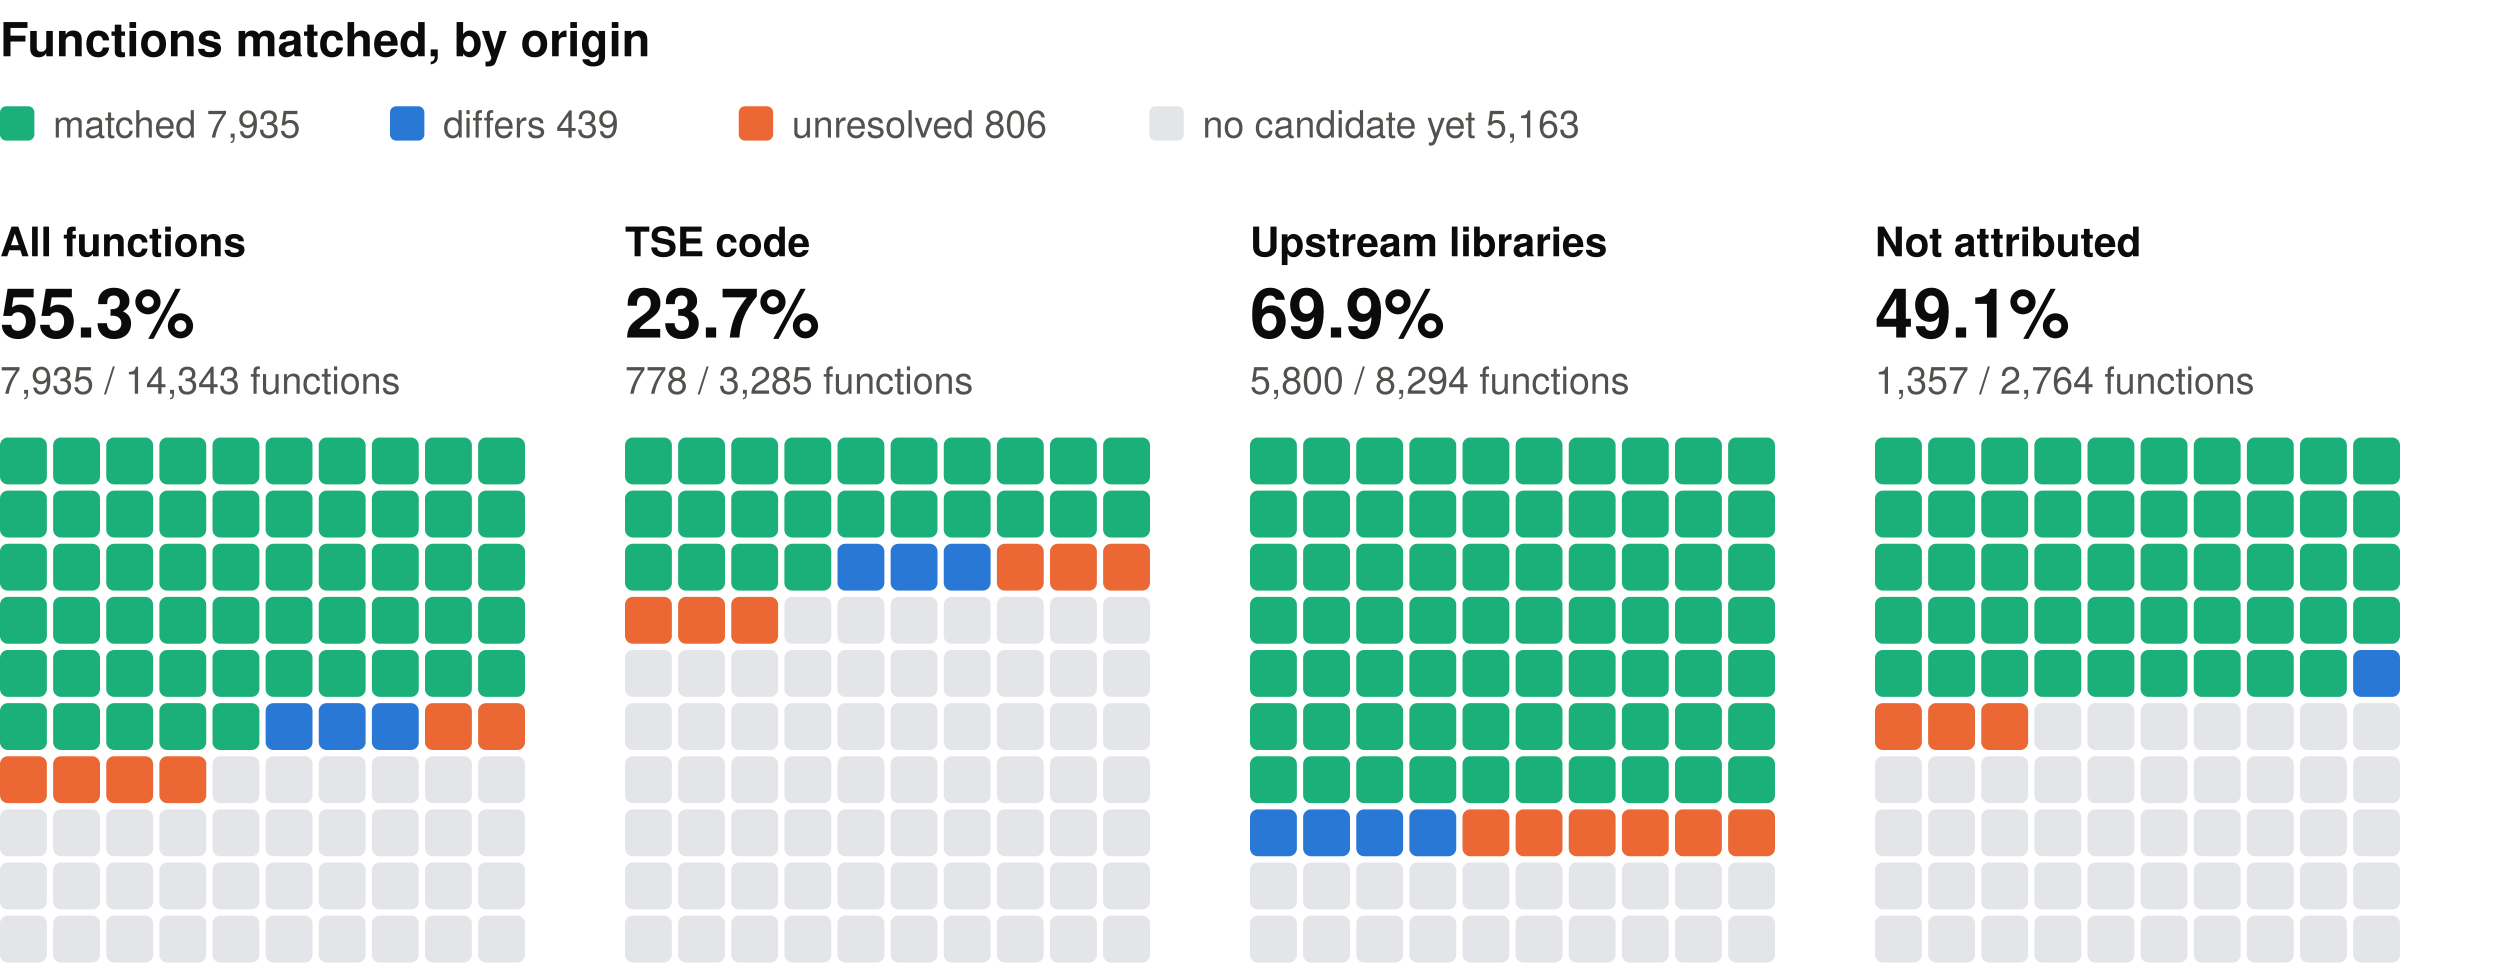
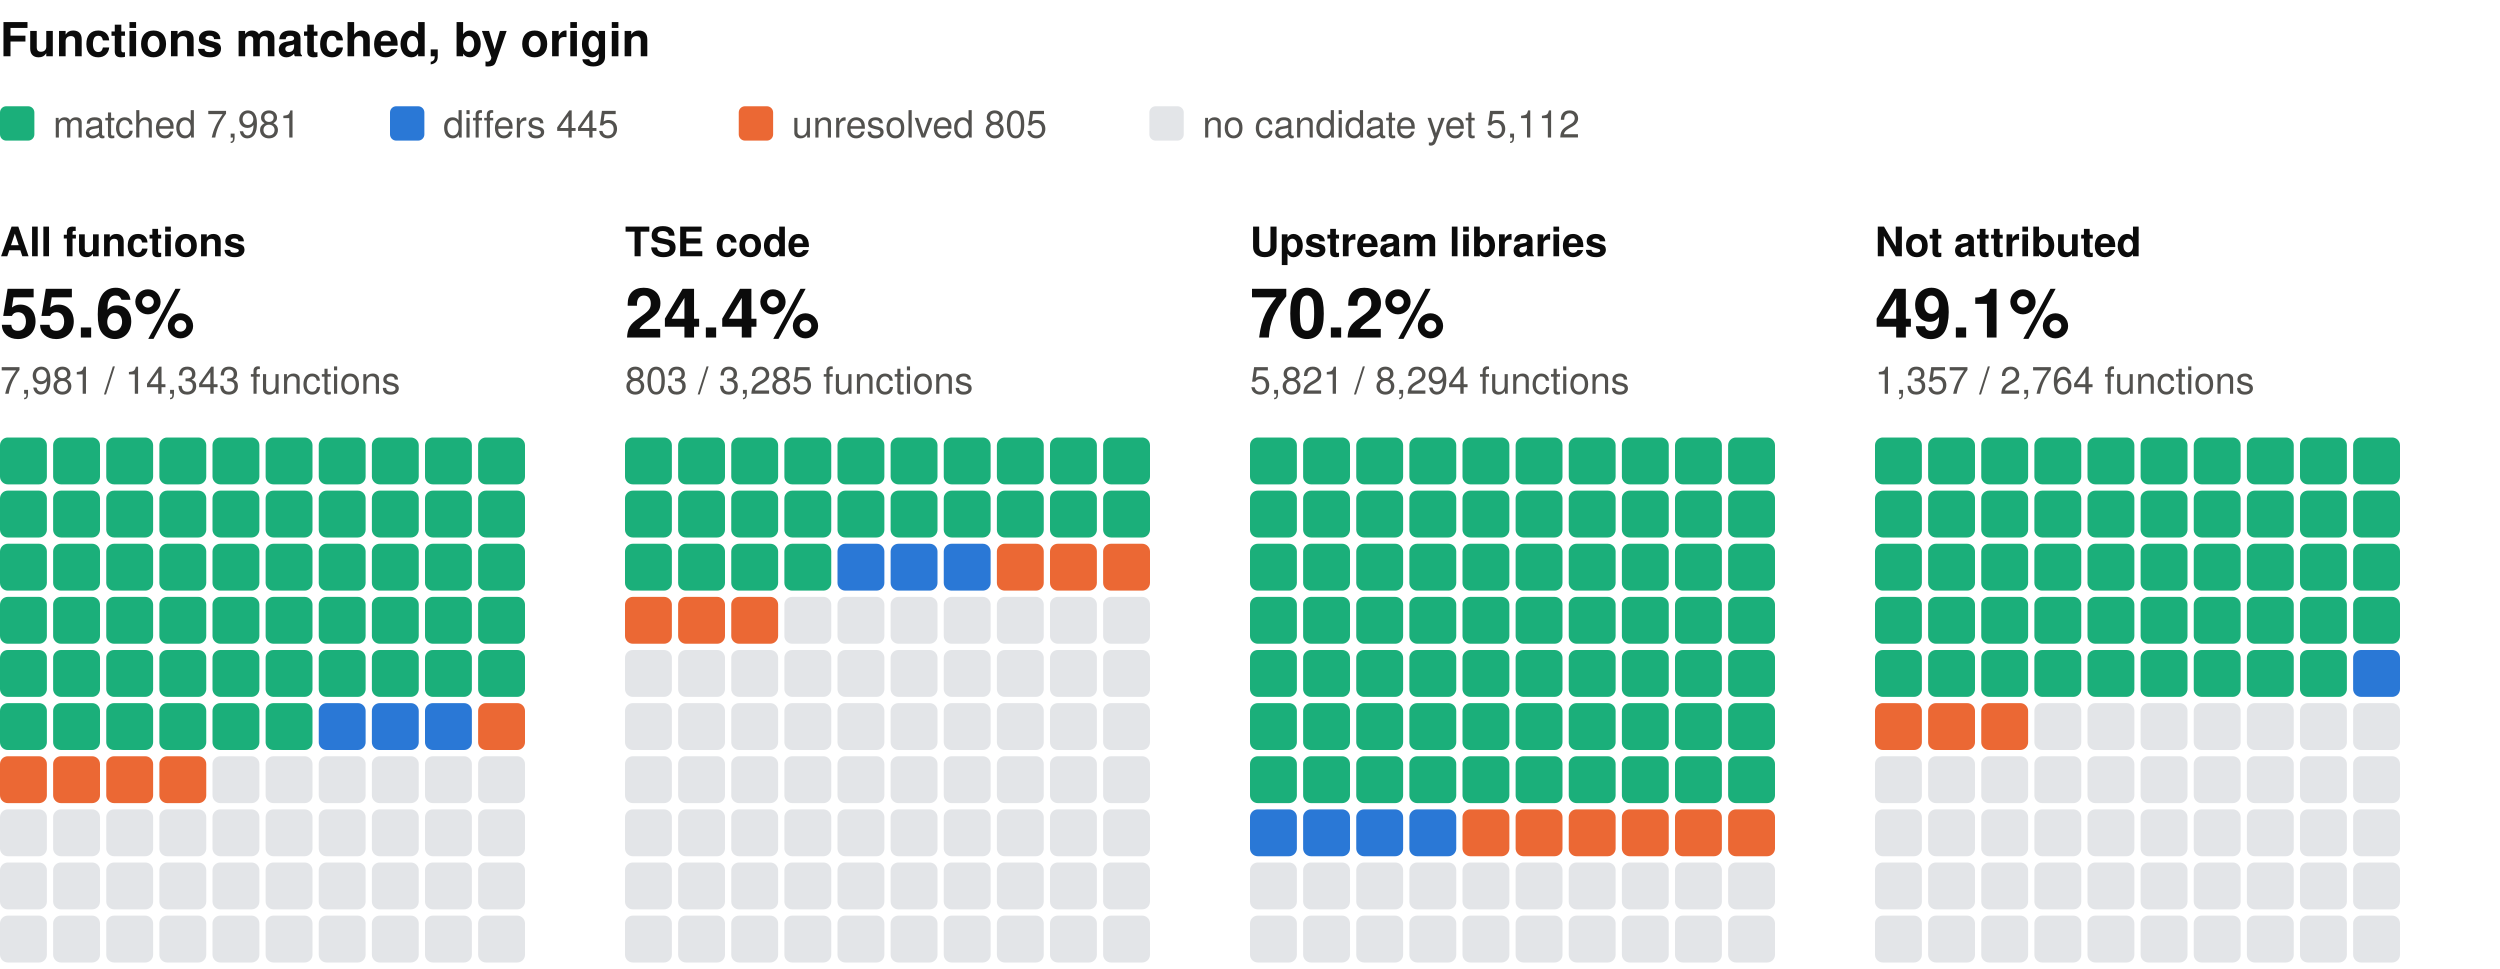
<svg xmlns="http://www.w3.org/2000/svg" width="800" height="310" viewBox="0 0 800 310" role="img" aria-label="Functions matched, by origin: one square per percent, coloured by verdict" font-family="system-ui, -apple-system, 'Segoe UI', Helvetica, Arial, sans-serif">
  <text x="0" y="18" font-size="15" fill="#0b0b0b" font-weight="600">Functions matched, by origin</text>
  <rect x="0" y="34" width="11" height="11" rx="2" fill="#1baf7a" />
-   <text x="17" y="44" font-size="12" fill="#52514e">matched 7,935</text>
+   <text x="17" y="44" font-size="12" fill="#52514e">matched 7,981</text>
  <rect x="124.8" y="34" width="11" height="11" rx="2" fill="#2a78d6" />
-   <text x="141.8" y="44" font-size="12" fill="#52514e">differs 439</text>
+   <text x="141.8" y="44" font-size="12" fill="#52514e">differs 445</text>
  <rect x="236.4" y="34" width="11" height="11" rx="2" fill="#eb6834" />
-   <text x="253.4" y="44" font-size="12" fill="#52514e">unresolved 806</text>
+   <text x="253.4" y="44" font-size="12" fill="#52514e">unresolved 805</text>
  <rect x="367.8" y="34" width="11" height="11" rx="2" fill="#e3e5e8" />
-   <text x="384.8" y="44" font-size="12" fill="#52514e">no candidate yet 5,163</text>
+   <text x="384.8" y="44" font-size="12" fill="#52514e">no candidate yet 5,112</text>
  <text x="0" y="82" font-size="13" fill="#0b0b0b" font-weight="600">All functions</text>
-   <text x="0" y="108" font-size="22" fill="#0b0b0b" font-weight="600">55.3%</text>
-   <text x="0" y="126" font-size="12" fill="#52514e">7,935 / 14,343 functions</text>
+   <text x="0" y="108" font-size="22" fill="#0b0b0b" font-weight="600">55.6%</text>
+   <text x="0" y="126" font-size="12" fill="#52514e">7,981 / 14,343 functions</text>
  <rect x="0" y="140" width="15" height="15" rx="2.5" fill="#1baf7a" />
  <rect x="17" y="140" width="15" height="15" rx="2.5" fill="#1baf7a" />
  <rect x="34" y="140" width="15" height="15" rx="2.5" fill="#1baf7a" />
  <rect x="51" y="140" width="15" height="15" rx="2.5" fill="#1baf7a" />
  <rect x="68" y="140" width="15" height="15" rx="2.5" fill="#1baf7a" />
  <rect x="85" y="140" width="15" height="15" rx="2.5" fill="#1baf7a" />
  <rect x="102" y="140" width="15" height="15" rx="2.5" fill="#1baf7a" />
  <rect x="119" y="140" width="15" height="15" rx="2.5" fill="#1baf7a" />
  <rect x="136" y="140" width="15" height="15" rx="2.5" fill="#1baf7a" />
  <rect x="153" y="140" width="15" height="15" rx="2.5" fill="#1baf7a" />
  <rect x="0" y="157" width="15" height="15" rx="2.5" fill="#1baf7a" />
  <rect x="17" y="157" width="15" height="15" rx="2.5" fill="#1baf7a" />
  <rect x="34" y="157" width="15" height="15" rx="2.5" fill="#1baf7a" />
  <rect x="51" y="157" width="15" height="15" rx="2.5" fill="#1baf7a" />
  <rect x="68" y="157" width="15" height="15" rx="2.5" fill="#1baf7a" />
  <rect x="85" y="157" width="15" height="15" rx="2.5" fill="#1baf7a" />
  <rect x="102" y="157" width="15" height="15" rx="2.5" fill="#1baf7a" />
  <rect x="119" y="157" width="15" height="15" rx="2.5" fill="#1baf7a" />
  <rect x="136" y="157" width="15" height="15" rx="2.5" fill="#1baf7a" />
  <rect x="153" y="157" width="15" height="15" rx="2.5" fill="#1baf7a" />
  <rect x="0" y="174" width="15" height="15" rx="2.5" fill="#1baf7a" />
  <rect x="17" y="174" width="15" height="15" rx="2.5" fill="#1baf7a" />
  <rect x="34" y="174" width="15" height="15" rx="2.5" fill="#1baf7a" />
  <rect x="51" y="174" width="15" height="15" rx="2.5" fill="#1baf7a" />
  <rect x="68" y="174" width="15" height="15" rx="2.5" fill="#1baf7a" />
  <rect x="85" y="174" width="15" height="15" rx="2.5" fill="#1baf7a" />
  <rect x="102" y="174" width="15" height="15" rx="2.5" fill="#1baf7a" />
  <rect x="119" y="174" width="15" height="15" rx="2.5" fill="#1baf7a" />
  <rect x="136" y="174" width="15" height="15" rx="2.5" fill="#1baf7a" />
  <rect x="153" y="174" width="15" height="15" rx="2.5" fill="#1baf7a" />
  <rect x="0" y="191" width="15" height="15" rx="2.5" fill="#1baf7a" />
  <rect x="17" y="191" width="15" height="15" rx="2.5" fill="#1baf7a" />
  <rect x="34" y="191" width="15" height="15" rx="2.5" fill="#1baf7a" />
  <rect x="51" y="191" width="15" height="15" rx="2.5" fill="#1baf7a" />
  <rect x="68" y="191" width="15" height="15" rx="2.5" fill="#1baf7a" />
  <rect x="85" y="191" width="15" height="15" rx="2.5" fill="#1baf7a" />
  <rect x="102" y="191" width="15" height="15" rx="2.5" fill="#1baf7a" />
  <rect x="119" y="191" width="15" height="15" rx="2.5" fill="#1baf7a" />
  <rect x="136" y="191" width="15" height="15" rx="2.5" fill="#1baf7a" />
  <rect x="153" y="191" width="15" height="15" rx="2.5" fill="#1baf7a" />
  <rect x="0" y="208" width="15" height="15" rx="2.5" fill="#1baf7a" />
  <rect x="17" y="208" width="15" height="15" rx="2.5" fill="#1baf7a" />
  <rect x="34" y="208" width="15" height="15" rx="2.5" fill="#1baf7a" />
  <rect x="51" y="208" width="15" height="15" rx="2.5" fill="#1baf7a" />
  <rect x="68" y="208" width="15" height="15" rx="2.5" fill="#1baf7a" />
  <rect x="85" y="208" width="15" height="15" rx="2.5" fill="#1baf7a" />
  <rect x="102" y="208" width="15" height="15" rx="2.5" fill="#1baf7a" />
  <rect x="119" y="208" width="15" height="15" rx="2.5" fill="#1baf7a" />
  <rect x="136" y="208" width="15" height="15" rx="2.5" fill="#1baf7a" />
  <rect x="153" y="208" width="15" height="15" rx="2.5" fill="#1baf7a" />
  <rect x="0" y="225" width="15" height="15" rx="2.5" fill="#1baf7a" />
  <rect x="17" y="225" width="15" height="15" rx="2.5" fill="#1baf7a" />
  <rect x="34" y="225" width="15" height="15" rx="2.5" fill="#1baf7a" />
  <rect x="51" y="225" width="15" height="15" rx="2.5" fill="#1baf7a" />
  <rect x="68" y="225" width="15" height="15" rx="2.5" fill="#1baf7a" />
-   <rect x="85" y="225" width="15" height="15" rx="2.5" fill="#2a78d6" />
+   <rect x="85" y="225" width="15" height="15" rx="2.5" fill="#1baf7a" />
  <rect x="102" y="225" width="15" height="15" rx="2.5" fill="#2a78d6" />
  <rect x="119" y="225" width="15" height="15" rx="2.5" fill="#2a78d6" />
-   <rect x="136" y="225" width="15" height="15" rx="2.5" fill="#eb6834" />
+   <rect x="136" y="225" width="15" height="15" rx="2.5" fill="#2a78d6" />
  <rect x="153" y="225" width="15" height="15" rx="2.5" fill="#eb6834" />
  <rect x="0" y="242" width="15" height="15" rx="2.5" fill="#eb6834" />
  <rect x="17" y="242" width="15" height="15" rx="2.5" fill="#eb6834" />
  <rect x="34" y="242" width="15" height="15" rx="2.5" fill="#eb6834" />
  <rect x="51" y="242" width="15" height="15" rx="2.5" fill="#eb6834" />
  <rect x="68" y="242" width="15" height="15" rx="2.5" fill="#e3e5e8" />
  <rect x="85" y="242" width="15" height="15" rx="2.5" fill="#e3e5e8" />
  <rect x="102" y="242" width="15" height="15" rx="2.5" fill="#e3e5e8" />
  <rect x="119" y="242" width="15" height="15" rx="2.5" fill="#e3e5e8" />
  <rect x="136" y="242" width="15" height="15" rx="2.5" fill="#e3e5e8" />
  <rect x="153" y="242" width="15" height="15" rx="2.5" fill="#e3e5e8" />
  <rect x="0" y="259" width="15" height="15" rx="2.5" fill="#e3e5e8" />
  <rect x="17" y="259" width="15" height="15" rx="2.5" fill="#e3e5e8" />
  <rect x="34" y="259" width="15" height="15" rx="2.5" fill="#e3e5e8" />
  <rect x="51" y="259" width="15" height="15" rx="2.5" fill="#e3e5e8" />
  <rect x="68" y="259" width="15" height="15" rx="2.5" fill="#e3e5e8" />
  <rect x="85" y="259" width="15" height="15" rx="2.5" fill="#e3e5e8" />
  <rect x="102" y="259" width="15" height="15" rx="2.5" fill="#e3e5e8" />
  <rect x="119" y="259" width="15" height="15" rx="2.5" fill="#e3e5e8" />
  <rect x="136" y="259" width="15" height="15" rx="2.5" fill="#e3e5e8" />
  <rect x="153" y="259" width="15" height="15" rx="2.5" fill="#e3e5e8" />
  <rect x="0" y="276" width="15" height="15" rx="2.5" fill="#e3e5e8" />
  <rect x="17" y="276" width="15" height="15" rx="2.5" fill="#e3e5e8" />
  <rect x="34" y="276" width="15" height="15" rx="2.5" fill="#e3e5e8" />
  <rect x="51" y="276" width="15" height="15" rx="2.5" fill="#e3e5e8" />
  <rect x="68" y="276" width="15" height="15" rx="2.5" fill="#e3e5e8" />
  <rect x="85" y="276" width="15" height="15" rx="2.5" fill="#e3e5e8" />
  <rect x="102" y="276" width="15" height="15" rx="2.5" fill="#e3e5e8" />
  <rect x="119" y="276" width="15" height="15" rx="2.5" fill="#e3e5e8" />
  <rect x="136" y="276" width="15" height="15" rx="2.5" fill="#e3e5e8" />
  <rect x="153" y="276" width="15" height="15" rx="2.5" fill="#e3e5e8" />
  <rect x="0" y="293" width="15" height="15" rx="2.5" fill="#e3e5e8" />
  <rect x="17" y="293" width="15" height="15" rx="2.5" fill="#e3e5e8" />
  <rect x="34" y="293" width="15" height="15" rx="2.5" fill="#e3e5e8" />
  <rect x="51" y="293" width="15" height="15" rx="2.5" fill="#e3e5e8" />
  <rect x="68" y="293" width="15" height="15" rx="2.5" fill="#e3e5e8" />
  <rect x="85" y="293" width="15" height="15" rx="2.5" fill="#e3e5e8" />
  <rect x="102" y="293" width="15" height="15" rx="2.5" fill="#e3e5e8" />
  <rect x="119" y="293" width="15" height="15" rx="2.5" fill="#e3e5e8" />
  <rect x="136" y="293" width="15" height="15" rx="2.5" fill="#e3e5e8" />
  <rect x="153" y="293" width="15" height="15" rx="2.5" fill="#e3e5e8" />
  <text x="200" y="82" font-size="13" fill="#0b0b0b" font-weight="600">TSE code</text>
-   <text x="200" y="108" font-size="22" fill="#0b0b0b" font-weight="600">23.7%</text>
-   <text x="200" y="126" font-size="12" fill="#52514e">778 / 3,285 functions</text>
+   <text x="200" y="108" font-size="22" fill="#0b0b0b" font-weight="600">24.4%</text>
+   <text x="200" y="126" font-size="12" fill="#52514e">803 / 3,285 functions</text>
  <rect x="200" y="140" width="15" height="15" rx="2.5" fill="#1baf7a" />
  <rect x="217" y="140" width="15" height="15" rx="2.5" fill="#1baf7a" />
  <rect x="234" y="140" width="15" height="15" rx="2.5" fill="#1baf7a" />
  <rect x="251" y="140" width="15" height="15" rx="2.5" fill="#1baf7a" />
  <rect x="268" y="140" width="15" height="15" rx="2.5" fill="#1baf7a" />
  <rect x="285" y="140" width="15" height="15" rx="2.5" fill="#1baf7a" />
  <rect x="302" y="140" width="15" height="15" rx="2.5" fill="#1baf7a" />
  <rect x="319" y="140" width="15" height="15" rx="2.5" fill="#1baf7a" />
  <rect x="336" y="140" width="15" height="15" rx="2.5" fill="#1baf7a" />
  <rect x="353" y="140" width="15" height="15" rx="2.5" fill="#1baf7a" />
  <rect x="200" y="157" width="15" height="15" rx="2.5" fill="#1baf7a" />
  <rect x="217" y="157" width="15" height="15" rx="2.5" fill="#1baf7a" />
  <rect x="234" y="157" width="15" height="15" rx="2.5" fill="#1baf7a" />
  <rect x="251" y="157" width="15" height="15" rx="2.5" fill="#1baf7a" />
  <rect x="268" y="157" width="15" height="15" rx="2.5" fill="#1baf7a" />
  <rect x="285" y="157" width="15" height="15" rx="2.5" fill="#1baf7a" />
  <rect x="302" y="157" width="15" height="15" rx="2.5" fill="#1baf7a" />
  <rect x="319" y="157" width="15" height="15" rx="2.5" fill="#1baf7a" />
  <rect x="336" y="157" width="15" height="15" rx="2.5" fill="#1baf7a" />
  <rect x="353" y="157" width="15" height="15" rx="2.5" fill="#1baf7a" />
  <rect x="200" y="174" width="15" height="15" rx="2.5" fill="#1baf7a" />
  <rect x="217" y="174" width="15" height="15" rx="2.5" fill="#1baf7a" />
  <rect x="234" y="174" width="15" height="15" rx="2.5" fill="#1baf7a" />
  <rect x="251" y="174" width="15" height="15" rx="2.5" fill="#1baf7a" />
  <rect x="268" y="174" width="15" height="15" rx="2.5" fill="#2a78d6" />
  <rect x="285" y="174" width="15" height="15" rx="2.5" fill="#2a78d6" />
  <rect x="302" y="174" width="15" height="15" rx="2.5" fill="#2a78d6" />
  <rect x="319" y="174" width="15" height="15" rx="2.5" fill="#eb6834" />
  <rect x="336" y="174" width="15" height="15" rx="2.5" fill="#eb6834" />
  <rect x="353" y="174" width="15" height="15" rx="2.5" fill="#eb6834" />
  <rect x="200" y="191" width="15" height="15" rx="2.5" fill="#eb6834" />
  <rect x="217" y="191" width="15" height="15" rx="2.5" fill="#eb6834" />
  <rect x="234" y="191" width="15" height="15" rx="2.5" fill="#eb6834" />
  <rect x="251" y="191" width="15" height="15" rx="2.5" fill="#e3e5e8" />
  <rect x="268" y="191" width="15" height="15" rx="2.5" fill="#e3e5e8" />
  <rect x="285" y="191" width="15" height="15" rx="2.5" fill="#e3e5e8" />
  <rect x="302" y="191" width="15" height="15" rx="2.5" fill="#e3e5e8" />
  <rect x="319" y="191" width="15" height="15" rx="2.5" fill="#e3e5e8" />
  <rect x="336" y="191" width="15" height="15" rx="2.5" fill="#e3e5e8" />
  <rect x="353" y="191" width="15" height="15" rx="2.5" fill="#e3e5e8" />
  <rect x="200" y="208" width="15" height="15" rx="2.5" fill="#e3e5e8" />
  <rect x="217" y="208" width="15" height="15" rx="2.5" fill="#e3e5e8" />
  <rect x="234" y="208" width="15" height="15" rx="2.5" fill="#e3e5e8" />
  <rect x="251" y="208" width="15" height="15" rx="2.5" fill="#e3e5e8" />
  <rect x="268" y="208" width="15" height="15" rx="2.5" fill="#e3e5e8" />
  <rect x="285" y="208" width="15" height="15" rx="2.5" fill="#e3e5e8" />
  <rect x="302" y="208" width="15" height="15" rx="2.5" fill="#e3e5e8" />
  <rect x="319" y="208" width="15" height="15" rx="2.5" fill="#e3e5e8" />
  <rect x="336" y="208" width="15" height="15" rx="2.5" fill="#e3e5e8" />
  <rect x="353" y="208" width="15" height="15" rx="2.5" fill="#e3e5e8" />
  <rect x="200" y="225" width="15" height="15" rx="2.5" fill="#e3e5e8" />
  <rect x="217" y="225" width="15" height="15" rx="2.5" fill="#e3e5e8" />
  <rect x="234" y="225" width="15" height="15" rx="2.5" fill="#e3e5e8" />
  <rect x="251" y="225" width="15" height="15" rx="2.5" fill="#e3e5e8" />
  <rect x="268" y="225" width="15" height="15" rx="2.5" fill="#e3e5e8" />
  <rect x="285" y="225" width="15" height="15" rx="2.5" fill="#e3e5e8" />
  <rect x="302" y="225" width="15" height="15" rx="2.5" fill="#e3e5e8" />
  <rect x="319" y="225" width="15" height="15" rx="2.5" fill="#e3e5e8" />
  <rect x="336" y="225" width="15" height="15" rx="2.5" fill="#e3e5e8" />
  <rect x="353" y="225" width="15" height="15" rx="2.5" fill="#e3e5e8" />
  <rect x="200" y="242" width="15" height="15" rx="2.5" fill="#e3e5e8" />
  <rect x="217" y="242" width="15" height="15" rx="2.5" fill="#e3e5e8" />
  <rect x="234" y="242" width="15" height="15" rx="2.5" fill="#e3e5e8" />
  <rect x="251" y="242" width="15" height="15" rx="2.5" fill="#e3e5e8" />
  <rect x="268" y="242" width="15" height="15" rx="2.5" fill="#e3e5e8" />
  <rect x="285" y="242" width="15" height="15" rx="2.5" fill="#e3e5e8" />
  <rect x="302" y="242" width="15" height="15" rx="2.5" fill="#e3e5e8" />
  <rect x="319" y="242" width="15" height="15" rx="2.5" fill="#e3e5e8" />
  <rect x="336" y="242" width="15" height="15" rx="2.5" fill="#e3e5e8" />
  <rect x="353" y="242" width="15" height="15" rx="2.5" fill="#e3e5e8" />
  <rect x="200" y="259" width="15" height="15" rx="2.5" fill="#e3e5e8" />
  <rect x="217" y="259" width="15" height="15" rx="2.5" fill="#e3e5e8" />
  <rect x="234" y="259" width="15" height="15" rx="2.5" fill="#e3e5e8" />
  <rect x="251" y="259" width="15" height="15" rx="2.5" fill="#e3e5e8" />
  <rect x="268" y="259" width="15" height="15" rx="2.5" fill="#e3e5e8" />
  <rect x="285" y="259" width="15" height="15" rx="2.5" fill="#e3e5e8" />
  <rect x="302" y="259" width="15" height="15" rx="2.5" fill="#e3e5e8" />
  <rect x="319" y="259" width="15" height="15" rx="2.5" fill="#e3e5e8" />
  <rect x="336" y="259" width="15" height="15" rx="2.5" fill="#e3e5e8" />
  <rect x="353" y="259" width="15" height="15" rx="2.5" fill="#e3e5e8" />
  <rect x="200" y="276" width="15" height="15" rx="2.5" fill="#e3e5e8" />
  <rect x="217" y="276" width="15" height="15" rx="2.5" fill="#e3e5e8" />
  <rect x="234" y="276" width="15" height="15" rx="2.5" fill="#e3e5e8" />
  <rect x="251" y="276" width="15" height="15" rx="2.5" fill="#e3e5e8" />
  <rect x="268" y="276" width="15" height="15" rx="2.5" fill="#e3e5e8" />
  <rect x="285" y="276" width="15" height="15" rx="2.5" fill="#e3e5e8" />
  <rect x="302" y="276" width="15" height="15" rx="2.5" fill="#e3e5e8" />
  <rect x="319" y="276" width="15" height="15" rx="2.5" fill="#e3e5e8" />
  <rect x="336" y="276" width="15" height="15" rx="2.5" fill="#e3e5e8" />
  <rect x="353" y="276" width="15" height="15" rx="2.5" fill="#e3e5e8" />
  <rect x="200" y="293" width="15" height="15" rx="2.5" fill="#e3e5e8" />
  <rect x="217" y="293" width="15" height="15" rx="2.5" fill="#e3e5e8" />
  <rect x="234" y="293" width="15" height="15" rx="2.5" fill="#e3e5e8" />
  <rect x="251" y="293" width="15" height="15" rx="2.5" fill="#e3e5e8" />
  <rect x="268" y="293" width="15" height="15" rx="2.5" fill="#e3e5e8" />
  <rect x="285" y="293" width="15" height="15" rx="2.5" fill="#e3e5e8" />
  <rect x="302" y="293" width="15" height="15" rx="2.5" fill="#e3e5e8" />
  <rect x="319" y="293" width="15" height="15" rx="2.5" fill="#e3e5e8" />
  <rect x="336" y="293" width="15" height="15" rx="2.5" fill="#e3e5e8" />
  <rect x="353" y="293" width="15" height="15" rx="2.5" fill="#e3e5e8" />
  <text x="400" y="82" font-size="13" fill="#0b0b0b" font-weight="600">Upstream libraries</text>
-   <text x="400" y="108" font-size="22" fill="#0b0b0b" font-weight="600">69.9%</text>
-   <text x="400" y="126" font-size="12" fill="#52514e">5,800 / 8,294 functions</text>
+   <text x="400" y="108" font-size="22" fill="#0b0b0b" font-weight="600">70.2%</text>
+   <text x="400" y="126" font-size="12" fill="#52514e">5,821 / 8,294 functions</text>
  <rect x="400" y="140" width="15" height="15" rx="2.5" fill="#1baf7a" />
  <rect x="417" y="140" width="15" height="15" rx="2.5" fill="#1baf7a" />
  <rect x="434" y="140" width="15" height="15" rx="2.5" fill="#1baf7a" />
  <rect x="451" y="140" width="15" height="15" rx="2.5" fill="#1baf7a" />
  <rect x="468" y="140" width="15" height="15" rx="2.5" fill="#1baf7a" />
  <rect x="485" y="140" width="15" height="15" rx="2.5" fill="#1baf7a" />
  <rect x="502" y="140" width="15" height="15" rx="2.5" fill="#1baf7a" />
  <rect x="519" y="140" width="15" height="15" rx="2.5" fill="#1baf7a" />
  <rect x="536" y="140" width="15" height="15" rx="2.5" fill="#1baf7a" />
  <rect x="553" y="140" width="15" height="15" rx="2.5" fill="#1baf7a" />
  <rect x="400" y="157" width="15" height="15" rx="2.5" fill="#1baf7a" />
  <rect x="417" y="157" width="15" height="15" rx="2.5" fill="#1baf7a" />
  <rect x="434" y="157" width="15" height="15" rx="2.5" fill="#1baf7a" />
  <rect x="451" y="157" width="15" height="15" rx="2.5" fill="#1baf7a" />
  <rect x="468" y="157" width="15" height="15" rx="2.5" fill="#1baf7a" />
  <rect x="485" y="157" width="15" height="15" rx="2.5" fill="#1baf7a" />
  <rect x="502" y="157" width="15" height="15" rx="2.5" fill="#1baf7a" />
  <rect x="519" y="157" width="15" height="15" rx="2.5" fill="#1baf7a" />
  <rect x="536" y="157" width="15" height="15" rx="2.5" fill="#1baf7a" />
  <rect x="553" y="157" width="15" height="15" rx="2.5" fill="#1baf7a" />
  <rect x="400" y="174" width="15" height="15" rx="2.5" fill="#1baf7a" />
  <rect x="417" y="174" width="15" height="15" rx="2.5" fill="#1baf7a" />
  <rect x="434" y="174" width="15" height="15" rx="2.5" fill="#1baf7a" />
  <rect x="451" y="174" width="15" height="15" rx="2.5" fill="#1baf7a" />
  <rect x="468" y="174" width="15" height="15" rx="2.5" fill="#1baf7a" />
  <rect x="485" y="174" width="15" height="15" rx="2.5" fill="#1baf7a" />
  <rect x="502" y="174" width="15" height="15" rx="2.5" fill="#1baf7a" />
  <rect x="519" y="174" width="15" height="15" rx="2.5" fill="#1baf7a" />
  <rect x="536" y="174" width="15" height="15" rx="2.5" fill="#1baf7a" />
  <rect x="553" y="174" width="15" height="15" rx="2.5" fill="#1baf7a" />
  <rect x="400" y="191" width="15" height="15" rx="2.5" fill="#1baf7a" />
  <rect x="417" y="191" width="15" height="15" rx="2.5" fill="#1baf7a" />
  <rect x="434" y="191" width="15" height="15" rx="2.5" fill="#1baf7a" />
  <rect x="451" y="191" width="15" height="15" rx="2.5" fill="#1baf7a" />
  <rect x="468" y="191" width="15" height="15" rx="2.5" fill="#1baf7a" />
  <rect x="485" y="191" width="15" height="15" rx="2.5" fill="#1baf7a" />
  <rect x="502" y="191" width="15" height="15" rx="2.5" fill="#1baf7a" />
  <rect x="519" y="191" width="15" height="15" rx="2.5" fill="#1baf7a" />
  <rect x="536" y="191" width="15" height="15" rx="2.5" fill="#1baf7a" />
  <rect x="553" y="191" width="15" height="15" rx="2.5" fill="#1baf7a" />
  <rect x="400" y="208" width="15" height="15" rx="2.5" fill="#1baf7a" />
  <rect x="417" y="208" width="15" height="15" rx="2.5" fill="#1baf7a" />
  <rect x="434" y="208" width="15" height="15" rx="2.5" fill="#1baf7a" />
  <rect x="451" y="208" width="15" height="15" rx="2.5" fill="#1baf7a" />
  <rect x="468" y="208" width="15" height="15" rx="2.5" fill="#1baf7a" />
  <rect x="485" y="208" width="15" height="15" rx="2.5" fill="#1baf7a" />
  <rect x="502" y="208" width="15" height="15" rx="2.5" fill="#1baf7a" />
  <rect x="519" y="208" width="15" height="15" rx="2.5" fill="#1baf7a" />
  <rect x="536" y="208" width="15" height="15" rx="2.5" fill="#1baf7a" />
  <rect x="553" y="208" width="15" height="15" rx="2.5" fill="#1baf7a" />
  <rect x="400" y="225" width="15" height="15" rx="2.5" fill="#1baf7a" />
  <rect x="417" y="225" width="15" height="15" rx="2.5" fill="#1baf7a" />
  <rect x="434" y="225" width="15" height="15" rx="2.5" fill="#1baf7a" />
  <rect x="451" y="225" width="15" height="15" rx="2.5" fill="#1baf7a" />
  <rect x="468" y="225" width="15" height="15" rx="2.5" fill="#1baf7a" />
  <rect x="485" y="225" width="15" height="15" rx="2.5" fill="#1baf7a" />
  <rect x="502" y="225" width="15" height="15" rx="2.5" fill="#1baf7a" />
  <rect x="519" y="225" width="15" height="15" rx="2.5" fill="#1baf7a" />
  <rect x="536" y="225" width="15" height="15" rx="2.5" fill="#1baf7a" />
  <rect x="553" y="225" width="15" height="15" rx="2.5" fill="#1baf7a" />
  <rect x="400" y="242" width="15" height="15" rx="2.5" fill="#1baf7a" />
  <rect x="417" y="242" width="15" height="15" rx="2.5" fill="#1baf7a" />
  <rect x="434" y="242" width="15" height="15" rx="2.5" fill="#1baf7a" />
  <rect x="451" y="242" width="15" height="15" rx="2.5" fill="#1baf7a" />
  <rect x="468" y="242" width="15" height="15" rx="2.5" fill="#1baf7a" />
  <rect x="485" y="242" width="15" height="15" rx="2.5" fill="#1baf7a" />
  <rect x="502" y="242" width="15" height="15" rx="2.5" fill="#1baf7a" />
  <rect x="519" y="242" width="15" height="15" rx="2.5" fill="#1baf7a" />
  <rect x="536" y="242" width="15" height="15" rx="2.5" fill="#1baf7a" />
  <rect x="553" y="242" width="15" height="15" rx="2.5" fill="#1baf7a" />
  <rect x="400" y="259" width="15" height="15" rx="2.5" fill="#2a78d6" />
  <rect x="417" y="259" width="15" height="15" rx="2.5" fill="#2a78d6" />
  <rect x="434" y="259" width="15" height="15" rx="2.5" fill="#2a78d6" />
  <rect x="451" y="259" width="15" height="15" rx="2.5" fill="#2a78d6" />
  <rect x="468" y="259" width="15" height="15" rx="2.5" fill="#eb6834" />
  <rect x="485" y="259" width="15" height="15" rx="2.5" fill="#eb6834" />
  <rect x="502" y="259" width="15" height="15" rx="2.5" fill="#eb6834" />
  <rect x="519" y="259" width="15" height="15" rx="2.5" fill="#eb6834" />
  <rect x="536" y="259" width="15" height="15" rx="2.5" fill="#eb6834" />
  <rect x="553" y="259" width="15" height="15" rx="2.5" fill="#eb6834" />
  <rect x="400" y="276" width="15" height="15" rx="2.5" fill="#e3e5e8" />
  <rect x="417" y="276" width="15" height="15" rx="2.5" fill="#e3e5e8" />
  <rect x="434" y="276" width="15" height="15" rx="2.5" fill="#e3e5e8" />
  <rect x="451" y="276" width="15" height="15" rx="2.5" fill="#e3e5e8" />
  <rect x="468" y="276" width="15" height="15" rx="2.5" fill="#e3e5e8" />
  <rect x="485" y="276" width="15" height="15" rx="2.5" fill="#e3e5e8" />
  <rect x="502" y="276" width="15" height="15" rx="2.5" fill="#e3e5e8" />
  <rect x="519" y="276" width="15" height="15" rx="2.5" fill="#e3e5e8" />
  <rect x="536" y="276" width="15" height="15" rx="2.5" fill="#e3e5e8" />
  <rect x="553" y="276" width="15" height="15" rx="2.5" fill="#e3e5e8" />
  <rect x="400" y="293" width="15" height="15" rx="2.5" fill="#e3e5e8" />
  <rect x="417" y="293" width="15" height="15" rx="2.5" fill="#e3e5e8" />
  <rect x="434" y="293" width="15" height="15" rx="2.5" fill="#e3e5e8" />
  <rect x="451" y="293" width="15" height="15" rx="2.5" fill="#e3e5e8" />
  <rect x="468" y="293" width="15" height="15" rx="2.5" fill="#e3e5e8" />
  <rect x="485" y="293" width="15" height="15" rx="2.5" fill="#e3e5e8" />
  <rect x="502" y="293" width="15" height="15" rx="2.5" fill="#e3e5e8" />
  <rect x="519" y="293" width="15" height="15" rx="2.5" fill="#e3e5e8" />
  <rect x="536" y="293" width="15" height="15" rx="2.5" fill="#e3e5e8" />
  <rect x="553" y="293" width="15" height="15" rx="2.5" fill="#e3e5e8" />
  <text x="600" y="82" font-size="13" fill="#0b0b0b" font-weight="600">Not attributed</text>
  <text x="600" y="108" font-size="22" fill="#0b0b0b" font-weight="600">49.1%</text>
  <text x="600" y="126" font-size="12" fill="#52514e">1,357 / 2,764 functions</text>
  <rect x="600" y="140" width="15" height="15" rx="2.5" fill="#1baf7a" />
  <rect x="617" y="140" width="15" height="15" rx="2.5" fill="#1baf7a" />
  <rect x="634" y="140" width="15" height="15" rx="2.5" fill="#1baf7a" />
  <rect x="651" y="140" width="15" height="15" rx="2.5" fill="#1baf7a" />
  <rect x="668" y="140" width="15" height="15" rx="2.5" fill="#1baf7a" />
  <rect x="685" y="140" width="15" height="15" rx="2.5" fill="#1baf7a" />
  <rect x="702" y="140" width="15" height="15" rx="2.5" fill="#1baf7a" />
  <rect x="719" y="140" width="15" height="15" rx="2.5" fill="#1baf7a" />
  <rect x="736" y="140" width="15" height="15" rx="2.5" fill="#1baf7a" />
  <rect x="753" y="140" width="15" height="15" rx="2.5" fill="#1baf7a" />
  <rect x="600" y="157" width="15" height="15" rx="2.5" fill="#1baf7a" />
  <rect x="617" y="157" width="15" height="15" rx="2.5" fill="#1baf7a" />
  <rect x="634" y="157" width="15" height="15" rx="2.5" fill="#1baf7a" />
  <rect x="651" y="157" width="15" height="15" rx="2.5" fill="#1baf7a" />
  <rect x="668" y="157" width="15" height="15" rx="2.5" fill="#1baf7a" />
  <rect x="685" y="157" width="15" height="15" rx="2.5" fill="#1baf7a" />
  <rect x="702" y="157" width="15" height="15" rx="2.5" fill="#1baf7a" />
  <rect x="719" y="157" width="15" height="15" rx="2.5" fill="#1baf7a" />
  <rect x="736" y="157" width="15" height="15" rx="2.5" fill="#1baf7a" />
  <rect x="753" y="157" width="15" height="15" rx="2.5" fill="#1baf7a" />
  <rect x="600" y="174" width="15" height="15" rx="2.5" fill="#1baf7a" />
  <rect x="617" y="174" width="15" height="15" rx="2.5" fill="#1baf7a" />
  <rect x="634" y="174" width="15" height="15" rx="2.5" fill="#1baf7a" />
  <rect x="651" y="174" width="15" height="15" rx="2.5" fill="#1baf7a" />
  <rect x="668" y="174" width="15" height="15" rx="2.5" fill="#1baf7a" />
  <rect x="685" y="174" width="15" height="15" rx="2.5" fill="#1baf7a" />
  <rect x="702" y="174" width="15" height="15" rx="2.5" fill="#1baf7a" />
  <rect x="719" y="174" width="15" height="15" rx="2.5" fill="#1baf7a" />
  <rect x="736" y="174" width="15" height="15" rx="2.5" fill="#1baf7a" />
  <rect x="753" y="174" width="15" height="15" rx="2.5" fill="#1baf7a" />
  <rect x="600" y="191" width="15" height="15" rx="2.5" fill="#1baf7a" />
  <rect x="617" y="191" width="15" height="15" rx="2.5" fill="#1baf7a" />
  <rect x="634" y="191" width="15" height="15" rx="2.5" fill="#1baf7a" />
  <rect x="651" y="191" width="15" height="15" rx="2.5" fill="#1baf7a" />
  <rect x="668" y="191" width="15" height="15" rx="2.5" fill="#1baf7a" />
  <rect x="685" y="191" width="15" height="15" rx="2.5" fill="#1baf7a" />
  <rect x="702" y="191" width="15" height="15" rx="2.5" fill="#1baf7a" />
  <rect x="719" y="191" width="15" height="15" rx="2.5" fill="#1baf7a" />
  <rect x="736" y="191" width="15" height="15" rx="2.5" fill="#1baf7a" />
  <rect x="753" y="191" width="15" height="15" rx="2.5" fill="#1baf7a" />
  <rect x="600" y="208" width="15" height="15" rx="2.5" fill="#1baf7a" />
  <rect x="617" y="208" width="15" height="15" rx="2.5" fill="#1baf7a" />
  <rect x="634" y="208" width="15" height="15" rx="2.5" fill="#1baf7a" />
  <rect x="651" y="208" width="15" height="15" rx="2.5" fill="#1baf7a" />
  <rect x="668" y="208" width="15" height="15" rx="2.5" fill="#1baf7a" />
  <rect x="685" y="208" width="15" height="15" rx="2.5" fill="#1baf7a" />
  <rect x="702" y="208" width="15" height="15" rx="2.5" fill="#1baf7a" />
  <rect x="719" y="208" width="15" height="15" rx="2.5" fill="#1baf7a" />
  <rect x="736" y="208" width="15" height="15" rx="2.5" fill="#1baf7a" />
  <rect x="753" y="208" width="15" height="15" rx="2.5" fill="#2a78d6" />
  <rect x="600" y="225" width="15" height="15" rx="2.5" fill="#eb6834" />
  <rect x="617" y="225" width="15" height="15" rx="2.5" fill="#eb6834" />
  <rect x="634" y="225" width="15" height="15" rx="2.5" fill="#eb6834" />
  <rect x="651" y="225" width="15" height="15" rx="2.5" fill="#e3e5e8" />
  <rect x="668" y="225" width="15" height="15" rx="2.5" fill="#e3e5e8" />
  <rect x="685" y="225" width="15" height="15" rx="2.5" fill="#e3e5e8" />
  <rect x="702" y="225" width="15" height="15" rx="2.5" fill="#e3e5e8" />
  <rect x="719" y="225" width="15" height="15" rx="2.5" fill="#e3e5e8" />
  <rect x="736" y="225" width="15" height="15" rx="2.5" fill="#e3e5e8" />
  <rect x="753" y="225" width="15" height="15" rx="2.5" fill="#e3e5e8" />
  <rect x="600" y="242" width="15" height="15" rx="2.5" fill="#e3e5e8" />
  <rect x="617" y="242" width="15" height="15" rx="2.5" fill="#e3e5e8" />
  <rect x="634" y="242" width="15" height="15" rx="2.5" fill="#e3e5e8" />
  <rect x="651" y="242" width="15" height="15" rx="2.5" fill="#e3e5e8" />
  <rect x="668" y="242" width="15" height="15" rx="2.5" fill="#e3e5e8" />
  <rect x="685" y="242" width="15" height="15" rx="2.5" fill="#e3e5e8" />
  <rect x="702" y="242" width="15" height="15" rx="2.5" fill="#e3e5e8" />
  <rect x="719" y="242" width="15" height="15" rx="2.5" fill="#e3e5e8" />
  <rect x="736" y="242" width="15" height="15" rx="2.5" fill="#e3e5e8" />
  <rect x="753" y="242" width="15" height="15" rx="2.5" fill="#e3e5e8" />
  <rect x="600" y="259" width="15" height="15" rx="2.5" fill="#e3e5e8" />
  <rect x="617" y="259" width="15" height="15" rx="2.5" fill="#e3e5e8" />
  <rect x="634" y="259" width="15" height="15" rx="2.5" fill="#e3e5e8" />
  <rect x="651" y="259" width="15" height="15" rx="2.5" fill="#e3e5e8" />
  <rect x="668" y="259" width="15" height="15" rx="2.5" fill="#e3e5e8" />
  <rect x="685" y="259" width="15" height="15" rx="2.5" fill="#e3e5e8" />
  <rect x="702" y="259" width="15" height="15" rx="2.5" fill="#e3e5e8" />
  <rect x="719" y="259" width="15" height="15" rx="2.5" fill="#e3e5e8" />
  <rect x="736" y="259" width="15" height="15" rx="2.5" fill="#e3e5e8" />
  <rect x="753" y="259" width="15" height="15" rx="2.5" fill="#e3e5e8" />
  <rect x="600" y="276" width="15" height="15" rx="2.5" fill="#e3e5e8" />
  <rect x="617" y="276" width="15" height="15" rx="2.5" fill="#e3e5e8" />
  <rect x="634" y="276" width="15" height="15" rx="2.5" fill="#e3e5e8" />
  <rect x="651" y="276" width="15" height="15" rx="2.5" fill="#e3e5e8" />
  <rect x="668" y="276" width="15" height="15" rx="2.5" fill="#e3e5e8" />
  <rect x="685" y="276" width="15" height="15" rx="2.5" fill="#e3e5e8" />
  <rect x="702" y="276" width="15" height="15" rx="2.5" fill="#e3e5e8" />
  <rect x="719" y="276" width="15" height="15" rx="2.5" fill="#e3e5e8" />
  <rect x="736" y="276" width="15" height="15" rx="2.5" fill="#e3e5e8" />
  <rect x="753" y="276" width="15" height="15" rx="2.5" fill="#e3e5e8" />
  <rect x="600" y="293" width="15" height="15" rx="2.5" fill="#e3e5e8" />
  <rect x="617" y="293" width="15" height="15" rx="2.5" fill="#e3e5e8" />
  <rect x="634" y="293" width="15" height="15" rx="2.5" fill="#e3e5e8" />
  <rect x="651" y="293" width="15" height="15" rx="2.5" fill="#e3e5e8" />
  <rect x="668" y="293" width="15" height="15" rx="2.5" fill="#e3e5e8" />
  <rect x="685" y="293" width="15" height="15" rx="2.5" fill="#e3e5e8" />
  <rect x="702" y="293" width="15" height="15" rx="2.5" fill="#e3e5e8" />
  <rect x="719" y="293" width="15" height="15" rx="2.5" fill="#e3e5e8" />
  <rect x="736" y="293" width="15" height="15" rx="2.5" fill="#e3e5e8" />
  <rect x="753" y="293" width="15" height="15" rx="2.5" fill="#e3e5e8" />
</svg>
